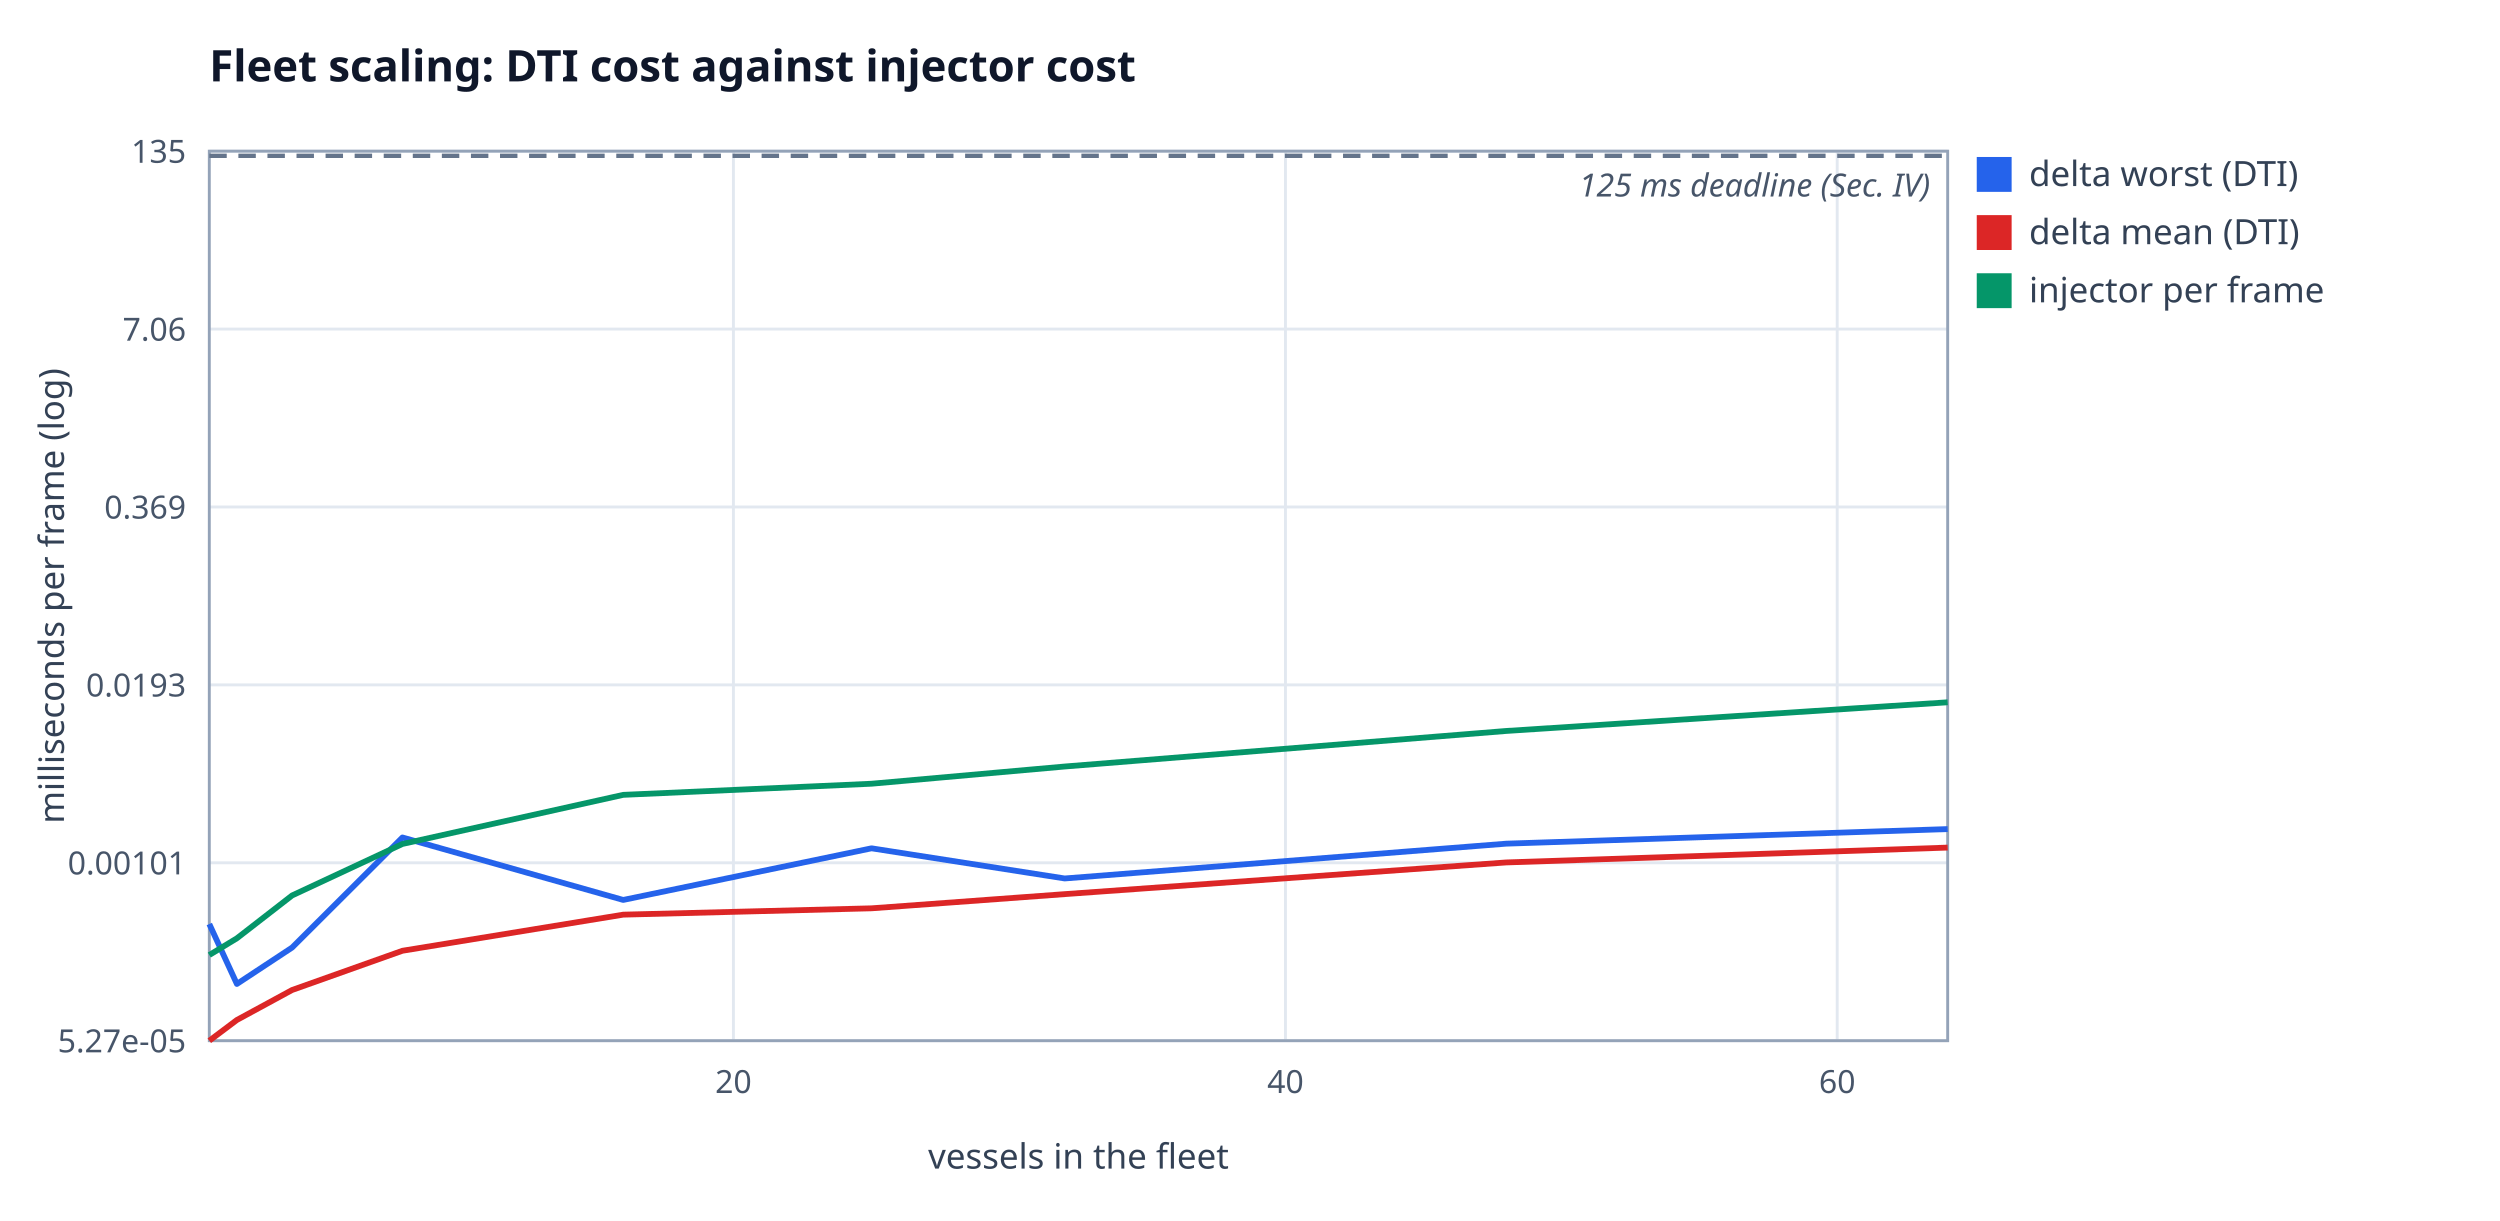
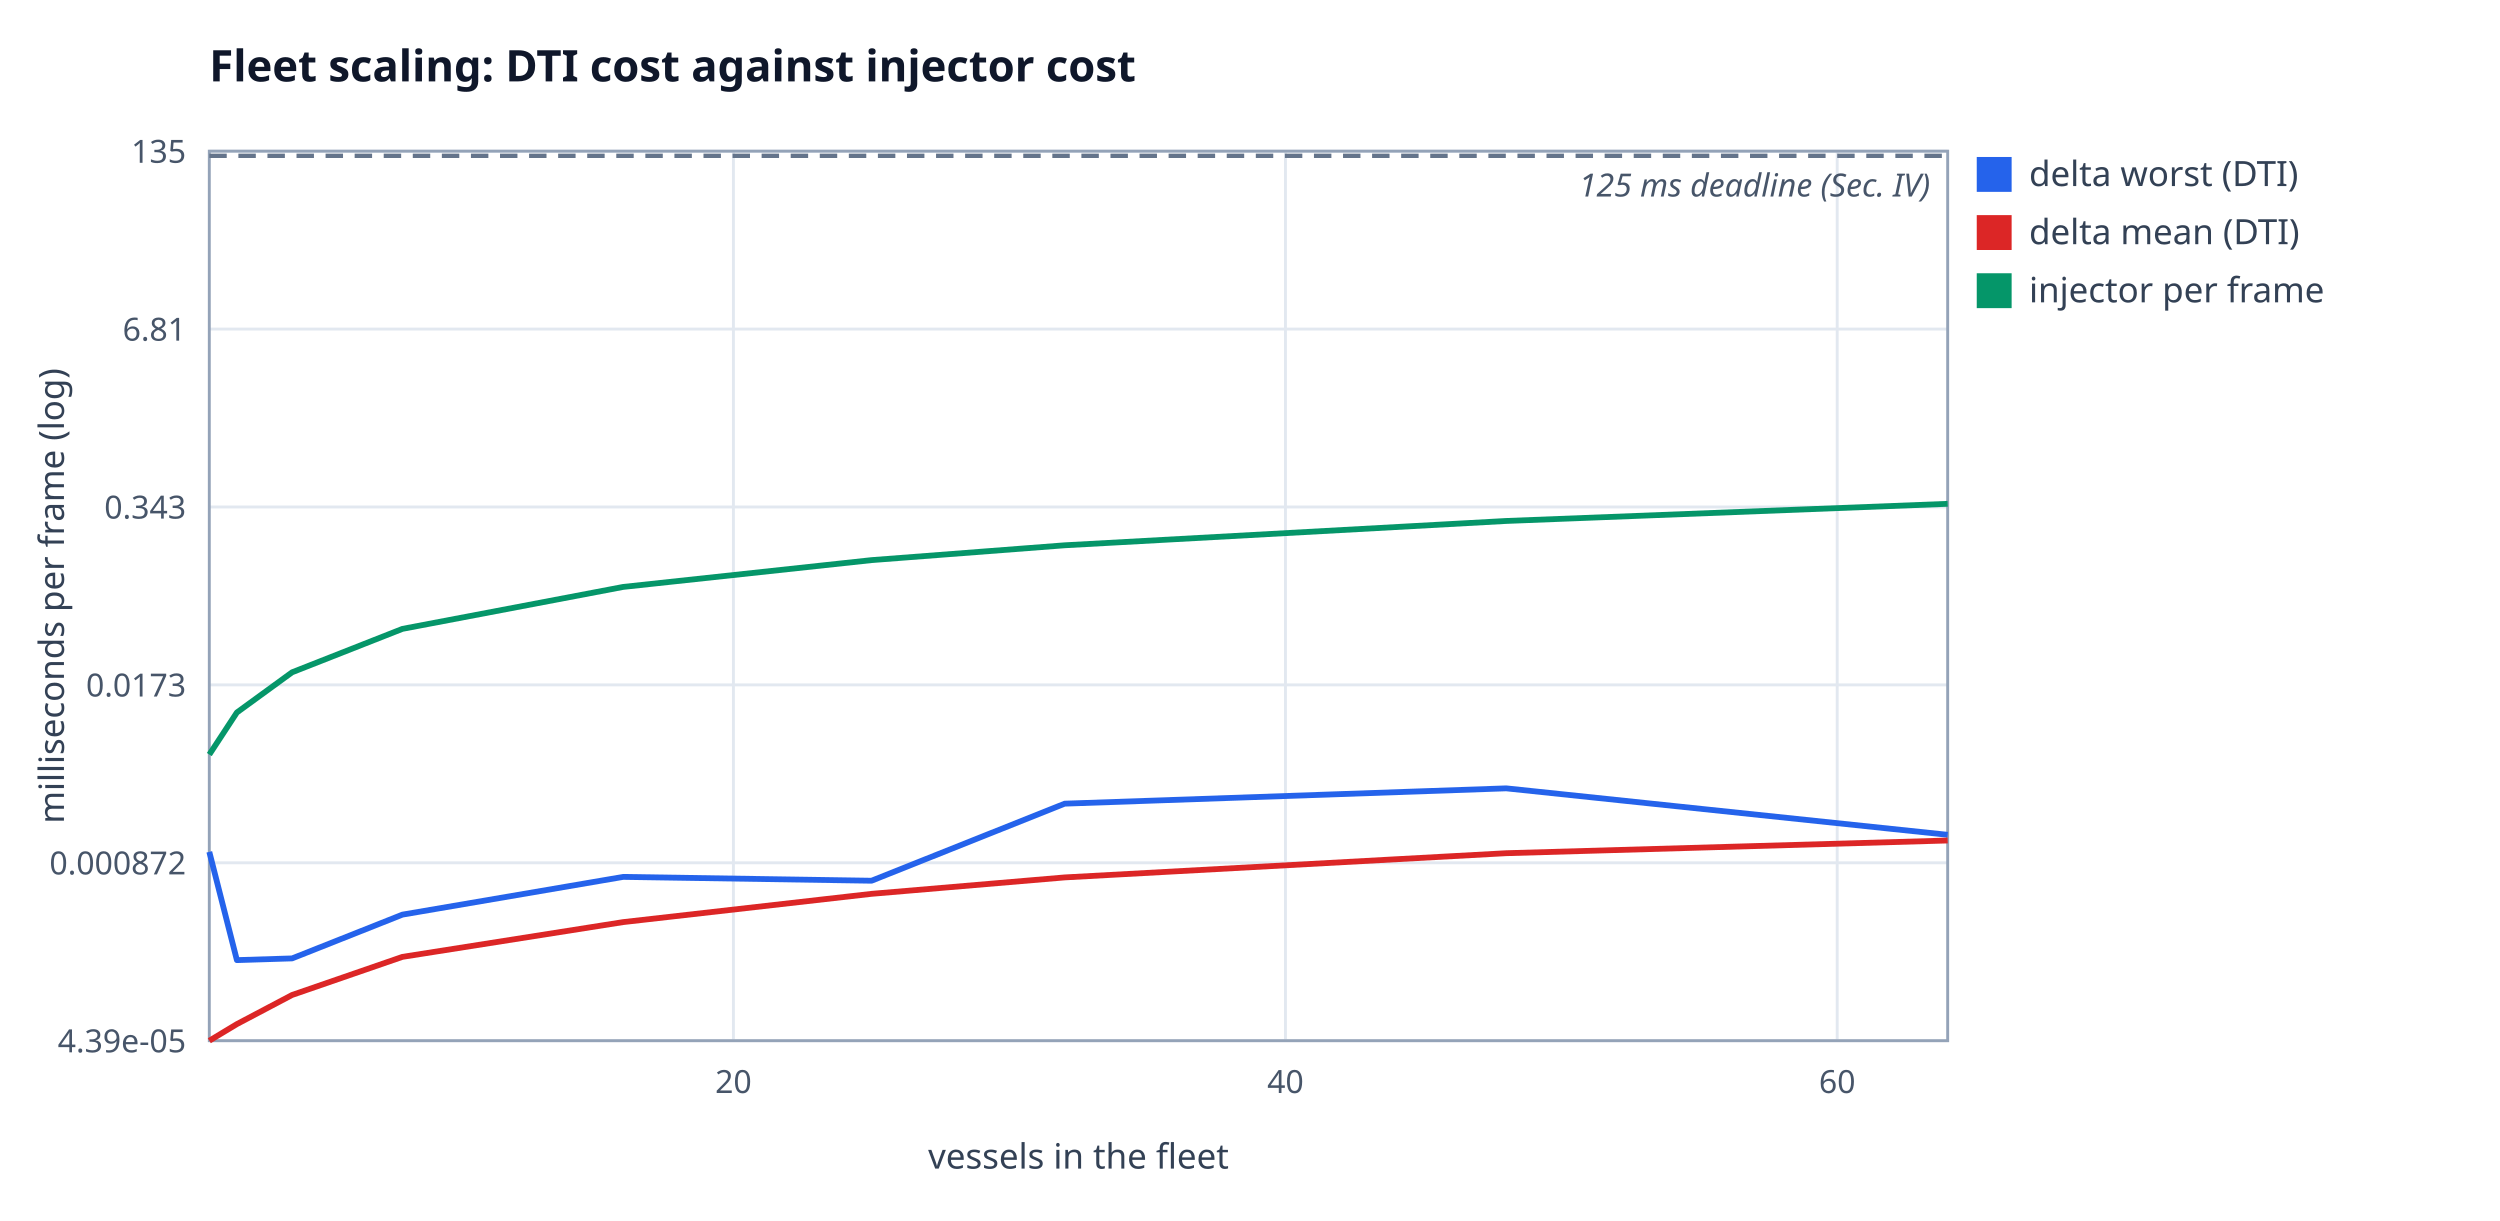
<svg xmlns="http://www.w3.org/2000/svg" viewBox="0 0 860 420" width="860" height="420" role="img" aria-label="Fleet scaling: DTI cost against injector cost">
  <style>
  .bg{fill:#ffffff}
  .frame{stroke:#94a3b8;stroke-width:1;fill:none}
  .grid{stroke:#e2e8f0;stroke-width:1}
  .tick{fill:#475569;font:11px sans-serif}
  .axis{fill:#334155;font:12px sans-serif}
  .title{fill:#0f172a;font:bold 15px sans-serif}
  .rule{stroke:#64748b;stroke-width:1.5;stroke-dasharray:6 4}
  .rulelab{fill:#475569;font:italic 11px sans-serif}
  .legend{fill:#334155;font:12px sans-serif}
  @media (prefers-color-scheme: dark){
    .bg{fill:#0b1120}
    .frame{stroke:#475569}
    .grid{stroke:#1e293b}
    .tick{fill:#94a3b8}
    .axis{fill:#cbd5e1}
    .title{fill:#f1f5f9}
    .rule{stroke:#94a3b8}
    .rulelab{fill:#94a3b8}
    .legend{fill:#cbd5e1}
  }
</style>
  <rect class="bg" x="0" y="0" width="860" height="420" />
  <text class="title" x="72.0" y="28">Fleet scaling: DTI cost against injector cost</text>
  <line class="grid" x1="72.0" y1="358.0" x2="670.0" y2="358.0" />
-   <text class="tick" x="64.0" y="362.0" text-anchor="end">5.27e-05</text>
+   <text class="tick" x="64.0" y="362.0" text-anchor="end">4.39e-05</text>
  <line class="grid" x1="72.0" y1="296.8" x2="670.0" y2="296.8" />
-   <text class="tick" x="64.0" y="300.8" text-anchor="end">0.00101</text>
+   <text class="tick" x="64.0" y="300.8" text-anchor="end">0.000872</text>
  <line class="grid" x1="72.0" y1="235.6" x2="670.0" y2="235.6" />
-   <text class="tick" x="64.0" y="239.6" text-anchor="end">0.0193</text>
+   <text class="tick" x="64.0" y="239.6" text-anchor="end">0.0173</text>
  <line class="grid" x1="72.0" y1="174.4" x2="670.0" y2="174.4" />
-   <text class="tick" x="64.0" y="178.4" text-anchor="end">0.369</text>
+   <text class="tick" x="64.0" y="178.4" text-anchor="end">0.343</text>
  <line class="grid" x1="72.0" y1="113.2" x2="670.0" y2="113.2" />
-   <text class="tick" x="64.0" y="117.2" text-anchor="end">7.06</text>
+   <text class="tick" x="64.0" y="117.2" text-anchor="end">6.81</text>
  <line class="grid" x1="72.0" y1="52.0" x2="670.0" y2="52.0" />
  <text class="tick" x="64.0" y="56.0" text-anchor="end">135</text>
  <line class="grid" x1="252.3" y1="52.0" x2="252.3" y2="358.0" />
  <text class="tick" x="252.3" y="376.0" text-anchor="middle">20</text>
  <line class="grid" x1="442.2" y1="52.0" x2="442.2" y2="358.0" />
  <text class="tick" x="442.2" y="376.0" text-anchor="middle">40</text>
  <line class="grid" x1="632.0" y1="52.0" x2="632.0" y2="358.0" />
  <text class="tick" x="632.0" y="376.0" text-anchor="middle">60</text>
  <rect class="frame" x="72.0" y="52.0" width="598.0" height="306.0" />
  <text class="axis" x="371.0" y="402.0" text-anchor="middle">vessels in the fleet</text>
  <text class="axis" x="22.0" y="205.0" text-anchor="middle" transform="rotate(-90 22.0 205.0)">milliseconds per frame (log)</text>
  <line class="rule" x1="72.0" y1="53.6" x2="670.0" y2="53.6" />
  <text class="rulelab" x="664.0" y="67.6" text-anchor="end">125 ms deadline (Sec. IV)</text>
-   <polyline fill="none" stroke="#2563eb" stroke-width="2" stroke-linejoin="round" points="72.00,317.86 81.49,338.48 100.48,325.96 138.44,288.09 214.38,309.58 299.81,291.82 366.25,302.19 518.13,290.22 670.00,285.20 " />
-   <polyline fill="none" stroke="#dc2626" stroke-width="2" stroke-linejoin="round" points="72.00,358.00 81.49,350.87 100.48,340.56 138.44,327.06 214.38,314.64 299.81,312.46 366.25,307.58 518.13,296.68 670.00,291.57 " />
-   <polyline fill="none" stroke="#059669" stroke-width="2" stroke-linejoin="round" points="72.00,328.53 81.49,322.77 100.48,308.04 138.44,290.32 214.38,273.43 299.81,269.60 366.25,263.68 518.13,251.45 670.00,241.59 " />
+   <polyline fill="none" stroke="#2563eb" stroke-width="2" stroke-linejoin="round" points="72.00,293.04 81.49,330.28 100.48,329.69 138.44,314.63 214.38,301.65 299.81,302.97 366.25,276.46 518.13,271.19 670.00,287.17 " />
+   <polyline fill="none" stroke="#dc2626" stroke-width="2" stroke-linejoin="round" points="72.00,358.00 81.49,352.29 100.48,342.27 138.44,329.16 214.38,317.20 299.81,307.48 366.25,301.83 518.13,293.50 670.00,289.13 " />
+   <polyline fill="none" stroke="#059669" stroke-width="2" stroke-linejoin="round" points="72.00,259.57 81.49,245.09 100.48,231.27 138.44,216.33 214.38,201.90 299.81,192.68 366.25,187.58 518.13,179.21 670.00,173.31 " />
  <rect x="680.0" y="54.0" width="12" height="12" fill="#2563eb" />
  <text class="legend" x="698.0" y="64.0">delta worst (DTI)</text>
  <rect x="680.0" y="74.0" width="12" height="12" fill="#dc2626" />
  <text class="legend" x="698.0" y="84.0">delta mean (DTI)</text>
  <rect x="680.0" y="94.0" width="12" height="12" fill="#059669" />
  <text class="legend" x="698.0" y="104.0">injector per frame</text>
</svg>
